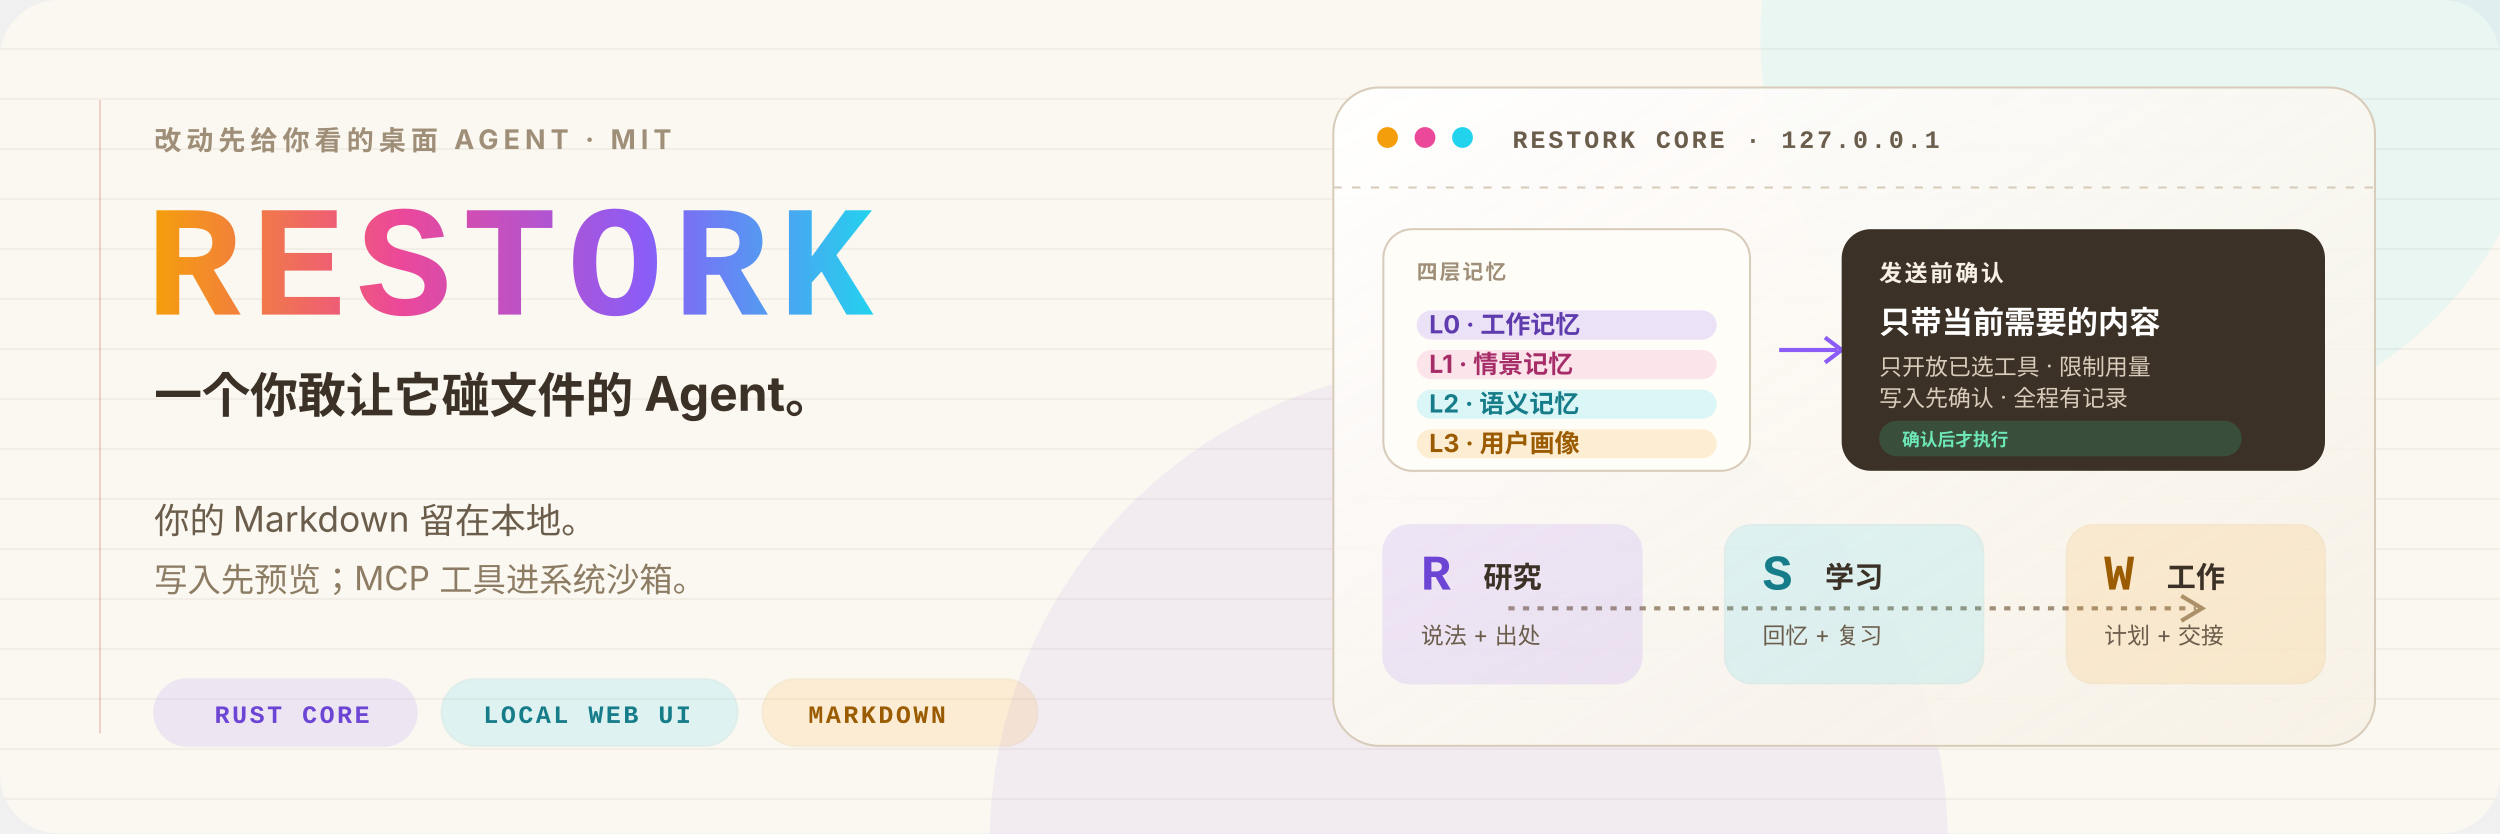
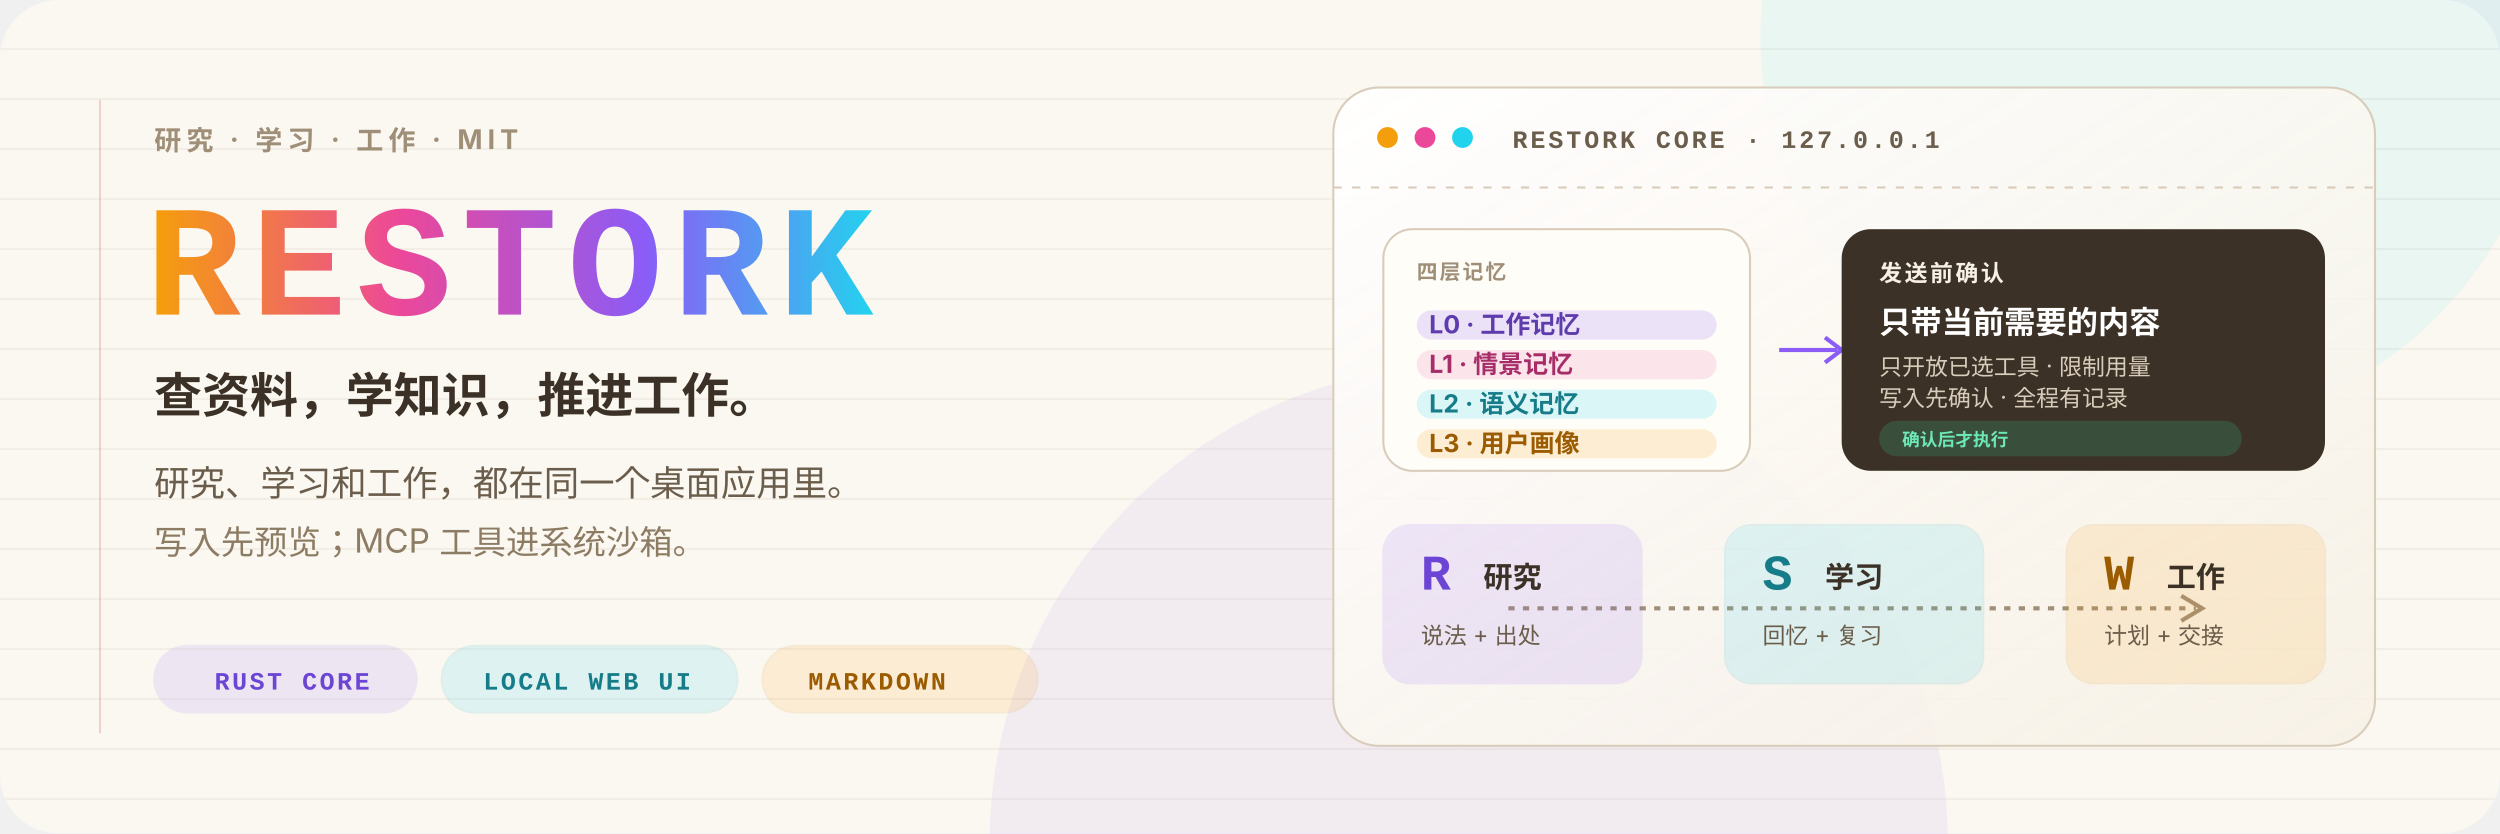
<svg xmlns="http://www.w3.org/2000/svg" width="1200" height="400" viewBox="0 0 1200 400" role="img" aria-labelledby="title desc">
  <defs>
    <linearGradient id="wordmark" x1="0" y1="0" x2="1" y2="0">
      <stop offset="0" stop-color="#F59E0B" />
      <stop offset="0.34" stop-color="#EC4899" />
      <stop offset="0.68" stop-color="#8B5CF6" />
      <stop offset="1" stop-color="#22D3EE" />
    </linearGradient>
    <linearGradient id="glass" x1="0" y1="0" x2="1" y2="1">
      <stop stop-color="#FFFFFF" stop-opacity="0.94" />
      <stop offset="1" stop-color="#F7F0E4" stop-opacity="0.82" />
    </linearGradient>
    <pattern id="rules" width="24" height="24" patternUnits="userSpaceOnUse">
      <path d="M0 23.5H24" stroke="#A08F78" stroke-opacity="0.10" />
    </pattern>
  </defs>
  <rect width="1200" height="400" rx="28" fill="#FBF8F1" />
  <rect width="1200" height="400" rx="28" fill="url(#rules)" />
  <circle cx="1035" cy="18" r="190" fill="#22D3EE" opacity="0.08" />
  <circle cx="705" cy="405" r="230" fill="#8B5CF6" opacity="0.08" />
  <path d="M48 48V352" stroke="#C0392F" stroke-opacity="0.20" />
  <g font-family="-apple-system, BlinkMacSystemFont, Segoe UI, PingFang SC, Microsoft YaHei, sans-serif">
-     <text x="74" y="72" fill="#A08F78" font-size="13" font-weight="700" letter-spacing="2.4">改动先给你看的桌面 AGENT · MIT</text>
+     <text x="74" y="72" fill="#A08F78" font-size="13" font-weight="700" letter-spacing="2.4">研究 · 学习 · 工作 · MIT</text>
    <text x="70" y="151" fill="url(#wordmark)" font-family="American Typewriter, Courier New, monospace" font-size="76" font-weight="800" letter-spacing="5">RESTORK</text>
-     <text x="74" y="198" fill="#3B3126" font-size="23" font-weight="650">一个你敢让它碰文件的 Agent。</text>
-     <text x="74" y="256" fill="#6B5D4B" font-size="17">你的 Markdown 留在本地。</text>
-     <text x="74" y="284" fill="#8D7C64" font-size="16">写入先预览；MCP 工具进系统沙箱。</text>
+     <text x="74" y="198" fill="#3B3126" font-size="23" font-weight="650">查资料，学知识，推进工作。</text>
+     <text x="74" y="238" fill="#6B5D4B" font-size="17">研究、学习和工作，都在同一个桌面应用里。</text>
+     <text x="74" y="266" fill="#8D7C64" font-size="16">写入先预览；MCP 工具进系统沙箱。</text>
    <g font-family="American Typewriter, Courier New, monospace" font-size="12" font-weight="700" letter-spacing="1.2">
-       <rect x="74" y="326" width="126" height="32" rx="16" fill="#8B5CF6" opacity="0.12" stroke="#8B5CF6" />
-       <text x="103" y="347" fill="#6D45D4">RUST CORE</text>
-       <rect x="212" y="326" width="142" height="32" rx="16" fill="#22D3EE" opacity="0.14" stroke="#22AFC6" />
-       <text x="232" y="347" fill="#167C89">LOCAL WEB UI</text>
-       <rect x="366" y="326" width="132" height="32" rx="16" fill="#F59E0B" opacity="0.13" stroke="#D68806" />
-       <text x="388" y="347" fill="#9B5B00">MARKDOWN</text>
+       <rect x="74" y="310" width="126" height="32" rx="16" fill="#8B5CF6" opacity="0.12" stroke="#8B5CF6" />
+       <text x="103" y="331" fill="#6D45D4">RUST CORE</text>
+       <rect x="212" y="310" width="142" height="32" rx="16" fill="#22D3EE" opacity="0.14" stroke="#22AFC6" />
+       <text x="232" y="331" fill="#167C89">LOCAL WEB UI</text>
+       <rect x="366" y="310" width="132" height="32" rx="16" fill="#F59E0B" opacity="0.13" stroke="#D68806" />
+       <text x="388" y="331" fill="#9B5B00">MARKDOWN</text>
    </g>
  </g>
  <g transform="translate(640 42)">
    <rect width="500" height="316" rx="22" fill="url(#glass)" stroke="#D8CCBB" />
    <path d="M0 48H500" stroke="#D8CCBB" stroke-dasharray="4 5" />
    <circle cx="26" cy="24" r="5" fill="#F59E0B" />
    <circle cx="44" cy="24" r="5" fill="#EC4899" />
    <circle cx="62" cy="24" r="5" fill="#22D3EE" />
    <text x="86" y="29" fill="#6B5D4B" font-family="American Typewriter, Courier New, monospace" font-size="12" font-weight="700" letter-spacing="1.4">RESTORK CORE · 127.0.0.1</text>
    <g transform="translate(24 68)" font-family="-apple-system, BlinkMacSystemFont, Segoe UI, PingFang SC, Microsoft YaHei, sans-serif">
      <rect width="176" height="116" rx="14" fill="#FFFDF8" stroke="#D8CCBB" />
      <text x="16" y="24" fill="#A08F78" font-family="American Typewriter, Courier New, monospace" font-size="10" font-weight="700" letter-spacing="1">四层记忆</text>
      <g font-size="12" font-weight="650">
        <rect x="16" y="39" width="144" height="14" rx="7" fill="#8B5CF6" opacity="0.17" />
        <text x="22" y="50" fill="#5F3CAD">L0 · 工作记忆</text>
        <rect x="16" y="58" width="144" height="14" rx="7" fill="#EC4899" opacity="0.14" />
        <text x="22" y="69" fill="#A62D68">L1 · 情景记忆</text>
        <rect x="16" y="77" width="144" height="14" rx="7" fill="#22D3EE" opacity="0.17" />
        <text x="22" y="88" fill="#167C89">L2 · 语义记忆</text>
        <rect x="16" y="96" width="144" height="14" rx="7" fill="#F59E0B" opacity="0.16" />
        <text x="22" y="107" fill="#9B5B00">L3 · 用户画像</text>
      </g>
      <path d="M190 58H218" stroke="#8B5CF6" stroke-width="2" />
      <path d="M212 52L220 58L212 64" fill="none" stroke="#8B5CF6" stroke-width="2" />
      <rect x="220" width="232" height="116" rx="14" fill="#3B3126" />
      <text x="238" y="25" fill="#F7F0E4" font-family="American Typewriter, Courier New, monospace" font-size="11" font-weight="700" letter-spacing="1.2">发送前确认</text>
      <text x="238" y="50" fill="#FFFFFF" font-size="15" font-weight="700">只带当前需要的内容</text>
      <text x="238" y="70" fill="#D8CCBB" font-size="11">只开放已选工具 · 限制用量</text>
      <text x="238" y="85" fill="#D8CCBB" font-size="11">写入先确认 · 全程有记录</text>
      <rect x="238" y="92" width="174" height="17" rx="8.5" fill="#34D399" opacity="0.18" />
      <text x="249" y="104" fill="#6EE7B7" font-family="American Typewriter, Courier New, monospace" font-size="8.5" font-weight="700">确认后才执行</text>
    </g>
    <g transform="translate(24 206)" font-family="-apple-system, BlinkMacSystemFont, Segoe UI, PingFang SC, Microsoft YaHei, sans-serif">
      <path d="M60 44H390" stroke="#A08F78" stroke-width="2" stroke-dasharray="3 4" />
      <path d="M383 38L393 44L383 50" fill="none" stroke="#A08F78" stroke-width="2" />
      <g transform="translate(0 4)">
        <rect width="124" height="76" rx="13" fill="#8B5CF6" opacity="0.13" stroke="#8B5CF6" />
        <text x="18" y="31" fill="#6D45D4" font-family="American Typewriter, Courier New, monospace" font-size="24" font-weight="800">R</text>
        <text x="48" y="30" fill="#3B3126" font-size="14" font-weight="700">研究</text>
        <text x="18" y="57" fill="#6B5D4B" font-size="11">说法 + 出处</text>
      </g>
      <g transform="translate(164 4)">
        <rect width="124" height="76" rx="13" fill="#22D3EE" opacity="0.13" stroke="#22AFC6" />
        <text x="18" y="31" fill="#167C89" font-family="American Typewriter, Courier New, monospace" font-size="24" font-weight="800">S</text>
        <text x="48" y="30" fill="#3B3126" font-size="14" font-weight="700">学习</text>
        <text x="18" y="57" fill="#6B5D4B" font-size="11">回忆 + 复习</text>
      </g>
      <g transform="translate(328 4)">
        <rect width="124" height="76" rx="13" fill="#F59E0B" opacity="0.13" stroke="#D68806" />
        <text x="18" y="31" fill="#9B5B00" font-family="American Typewriter, Courier New, monospace" font-size="24" font-weight="800">W</text>
        <text x="48" y="30" fill="#3B3126" font-size="14" font-weight="700">工作</text>
        <text x="18" y="57" fill="#6B5D4B" font-size="11">计划 + 交接</text>
      </g>
    </g>
  </g>
</svg>
